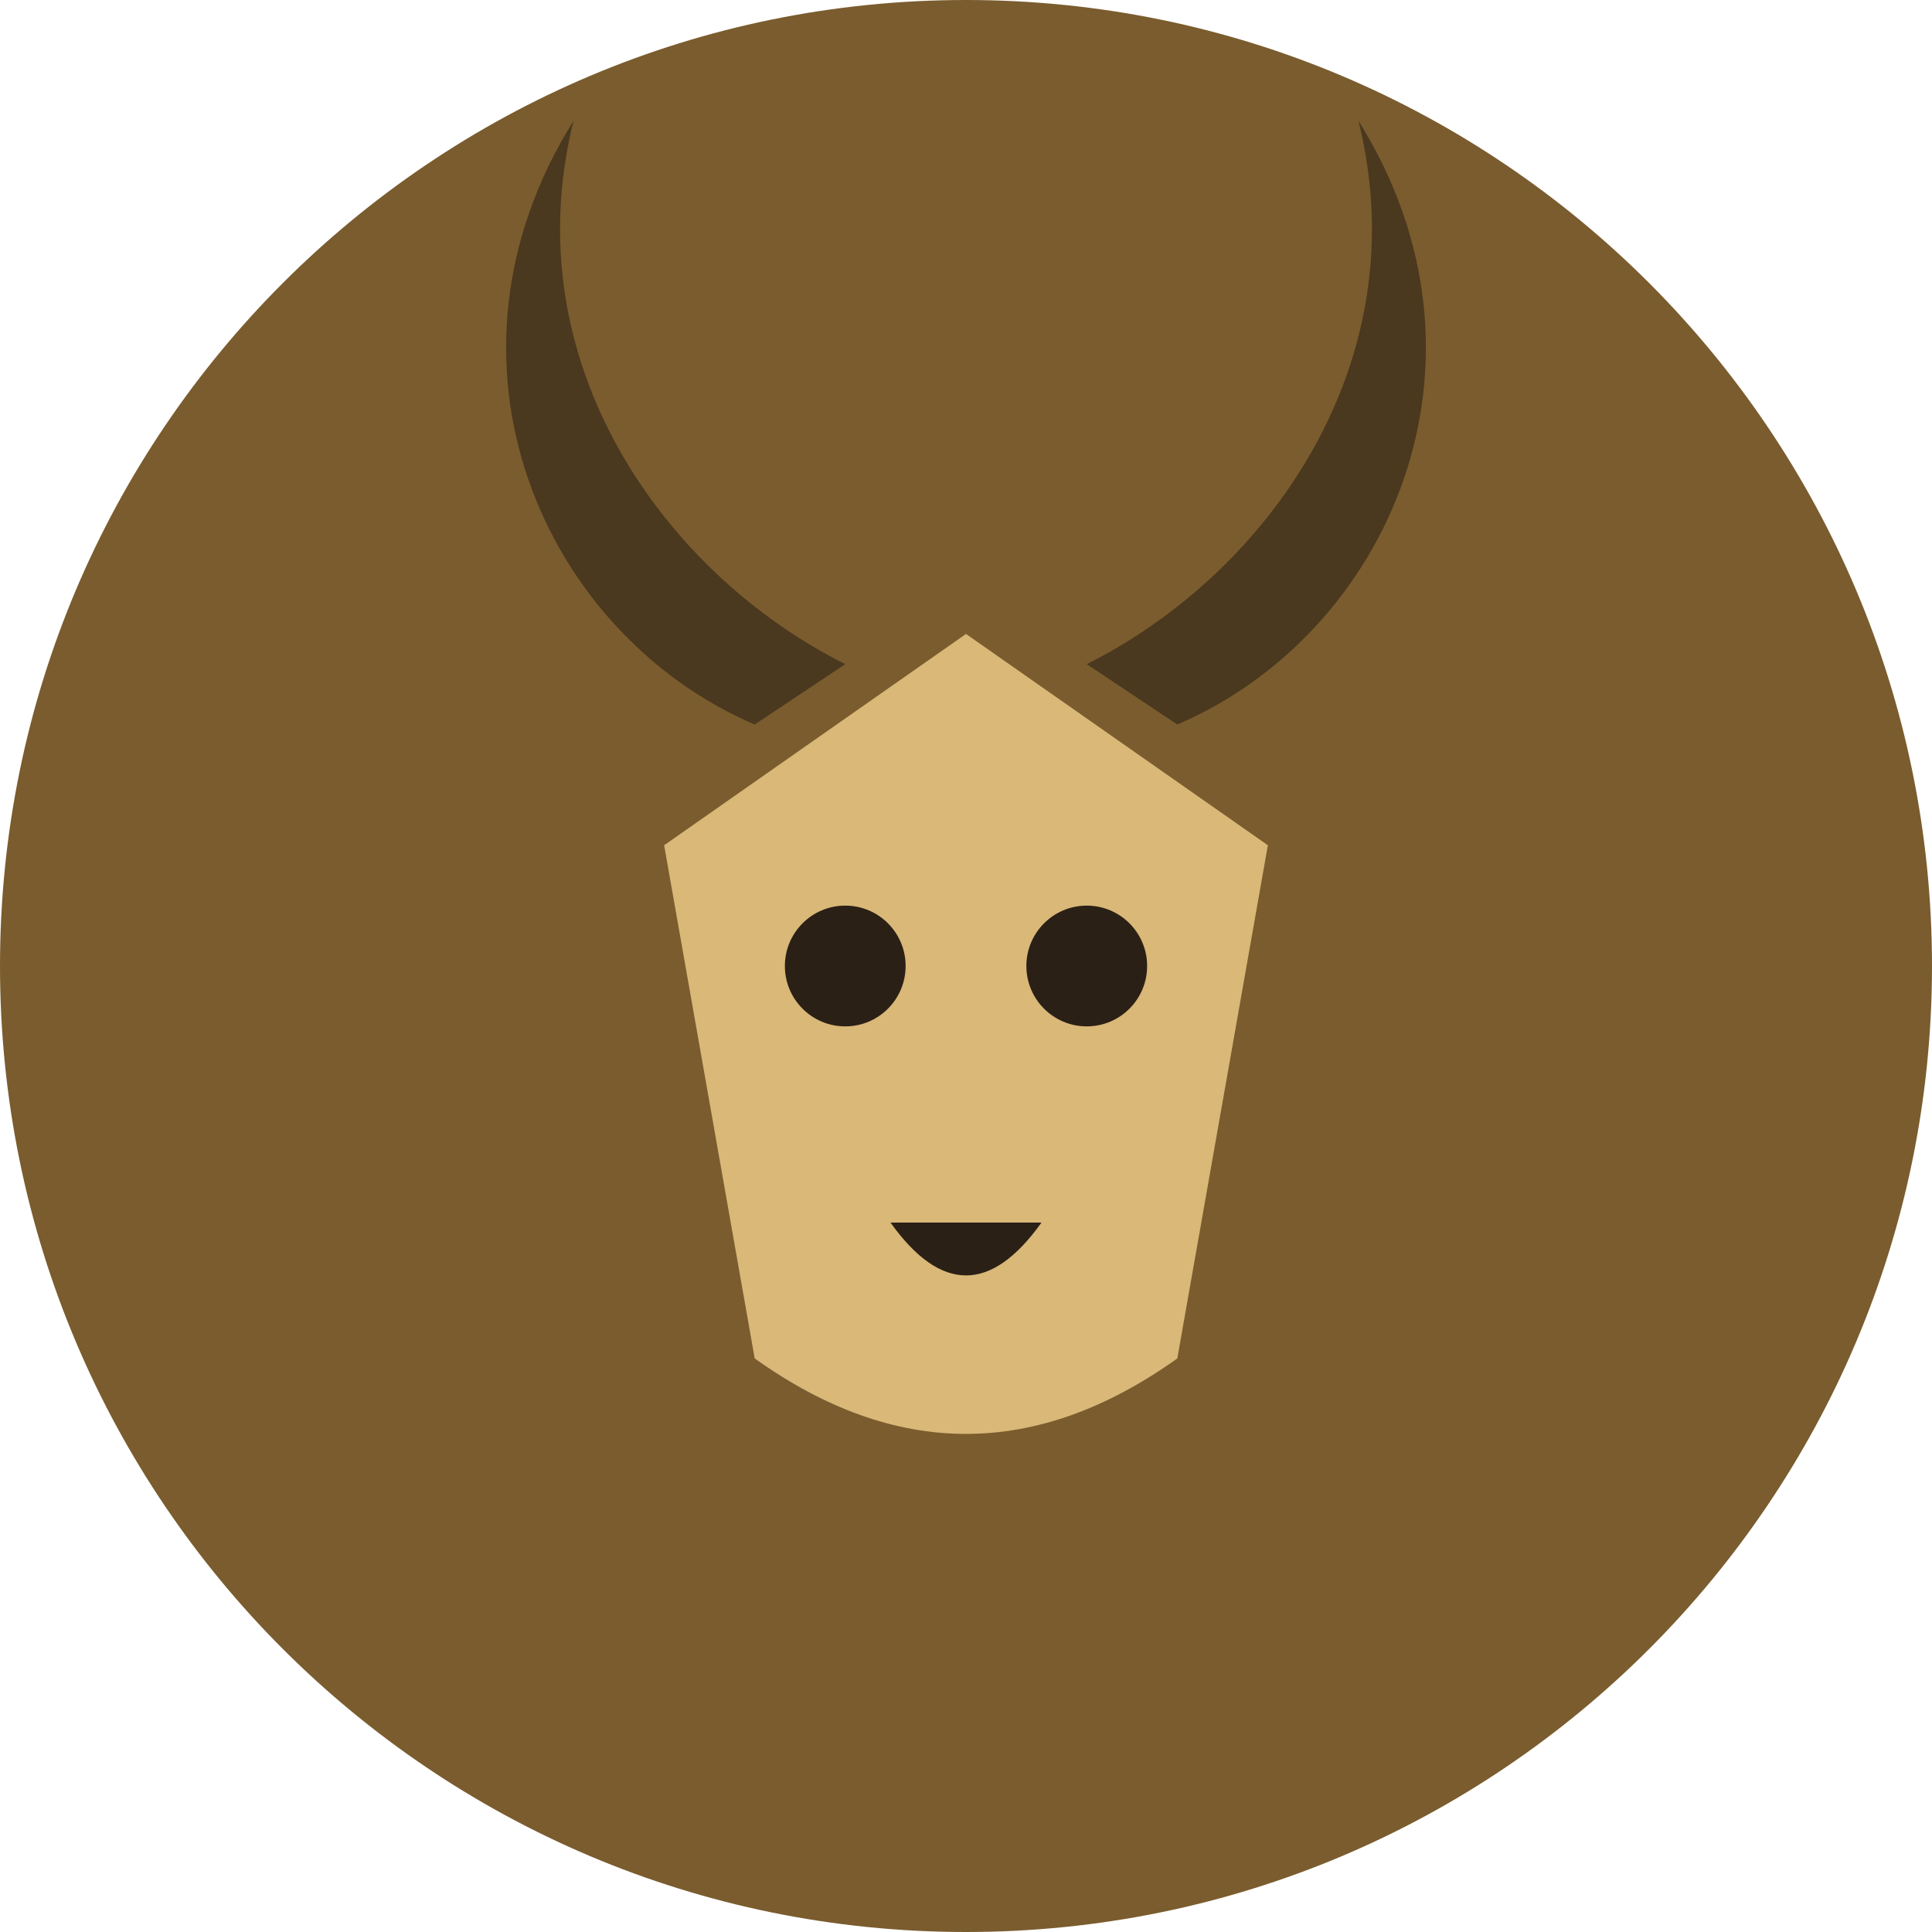
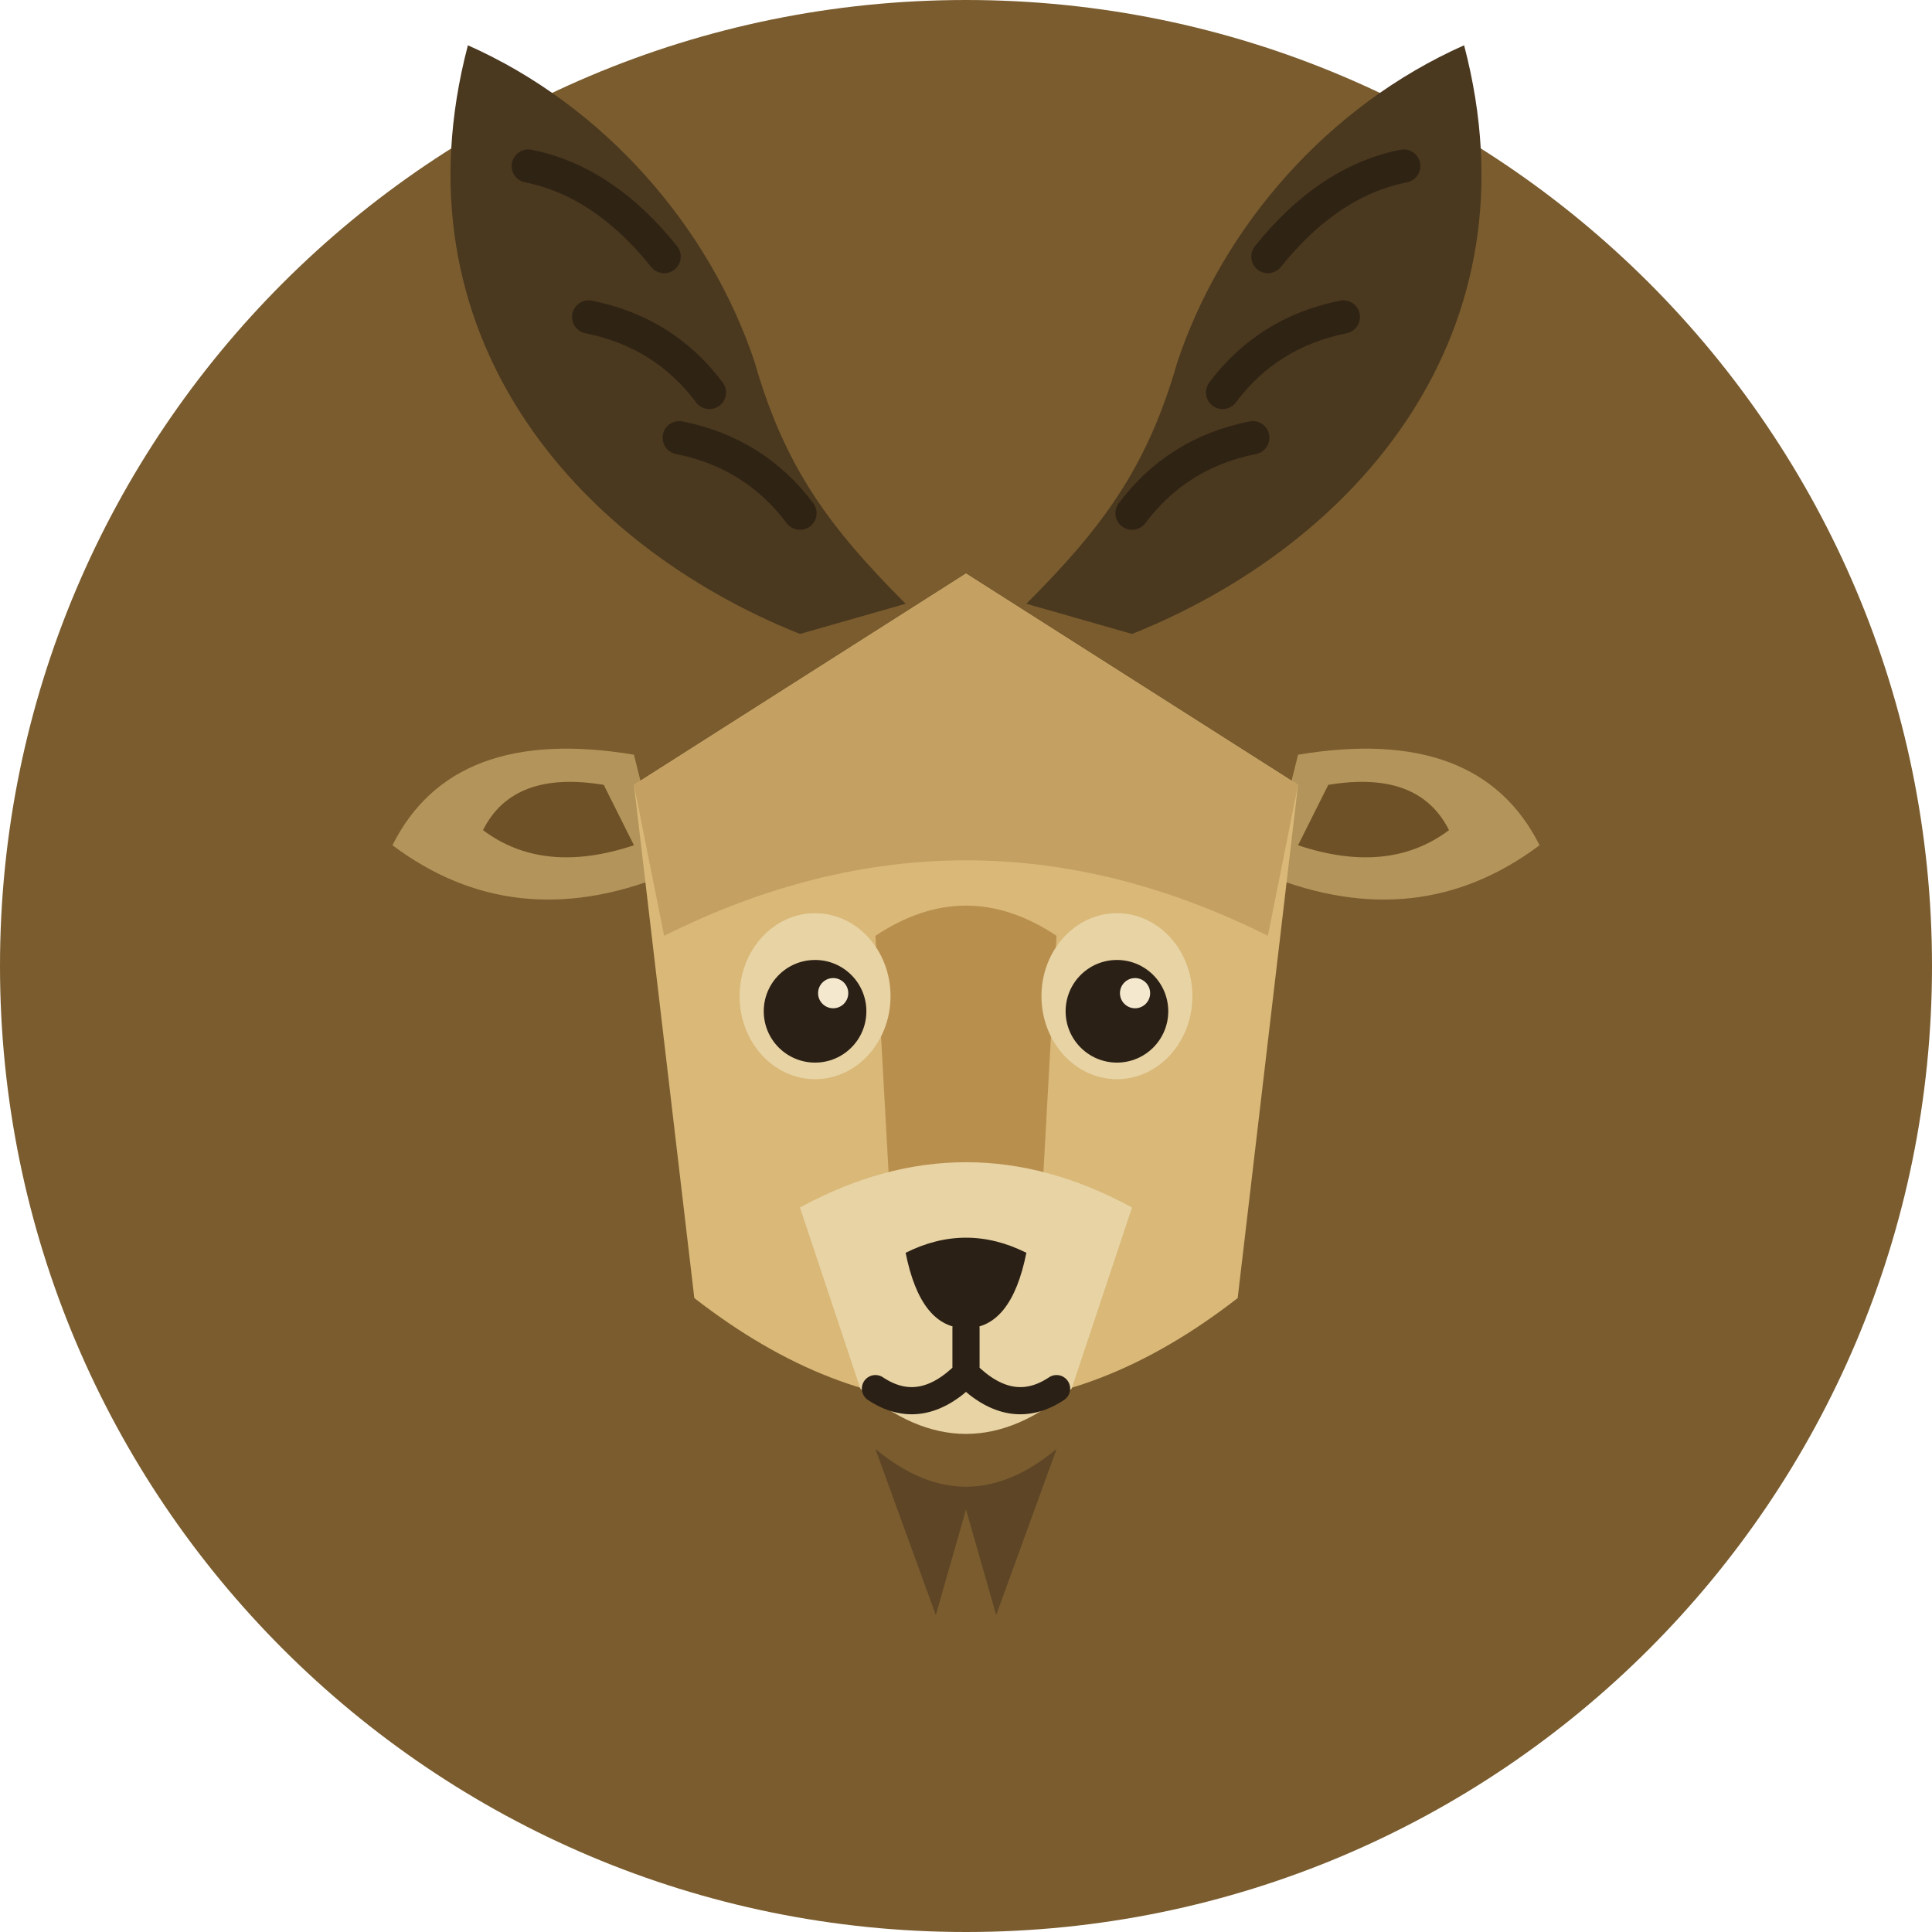
<svg xmlns="http://www.w3.org/2000/svg" viewBox="0 0 128 128">
  <circle cx="64" cy="64" r="64" fill="#7a5c2e" />
-   <path d="M50 48 C36 42 28 24 38 8 C34 24 44 38 56 44 Z" fill="#4a381f" />
-   <path d="M78 48 C92 42 100 24 90 8 C94 24 84 38 72 44 Z" fill="#4a381f" />
-   <path d="M64 42 L84 56 L78 90 Q64 100 50 90 L44 56 Z" fill="#d9b878" />
-   <circle cx="56" cy="64" r="4" fill="#2b2016" />
-   <circle cx="72" cy="64" r="4" fill="#2b2016" />
-   <path d="M59 81 Q64 88 69 81 Z" fill="#2b2016" />
+   <path d="M53 42 C38 36 26 22 31 3 C40 7 47 15 50 24 C52 31 55 35 60 40 Z" fill="#4a381f" />
+   <path d="M75 42 C90 36 102 22 97 3 C88 7 81 15 78 24 C76 31 73 35 68 40 Z" fill="#4a381f" />
+   <path d="M35 11 Q40 12 44 17 M39 21 Q44 22 47 26 M45 29 Q50 30 53 34" stroke="#2f2314" stroke-width="2.2" fill="none" stroke-linecap="round" />
+   <path d="M93 11 Q88 12 84 17 M89 21 Q84 22 81 26 M83 29 Q78 30 75 34" stroke="#2f2314" stroke-width="2.2" fill="none" stroke-linecap="round" />
+   <path d="M42 50 Q30 48 26 56 Q34 62 44 58 Z" fill="#b3945a" />
+   <path d="M40 52 Q34 51 32 55 Q36 58 42 56 Z" fill="#6e5127" />
+   <path d="M86 50 Q98 48 102 56 Q94 62 84 58 Z" fill="#b3945a" />
+   <path d="M88 52 Q94 51 96 55 Q92 58 86 56 Z" fill="#6e5127" />
+   <path d="M64 38 L86 52 L82 86 Q64 100 46 86 L42 52 Z" fill="#d9b878" />
+   <path d="M64 38 L86 52 L84 62 Q64 52 44 62 L42 52 Z" fill="#c4a163" />
+   <path d="M58 62 Q64 58 70 62 L69 80 Q64 84 59 80 Z" fill="#b98f4e" />
+   <path d="M53 80 Q64 74 75 80 L71 92 Q64 98 57 92 Z" fill="#e8d3a4" />
+   <path d="M60 83 Q64 81 68 83 Q67 88 64 88 Q61 88 60 83 Z" fill="#2b2016" />
+   <path d="M64 88 L64 91 M64 91 Q61 94 58 92 M64 91 Q67 94 70 92" stroke="#2b2016" stroke-width="1.8" fill="none" stroke-linecap="round" />
+   <path d="M58 96 L62 107 L64 100 L66 107 L70 96 Q64 101 58 96 Z" fill="#5d4526" />
+   <ellipse cx="54" cy="66" rx="5" ry="5.5" fill="#e8d3a4" />
+   <ellipse cx="74" cy="66" rx="5" ry="5.5" fill="#e8d3a4" />
+   <circle cx="54" cy="67" r="3.4" fill="#2b2016" />
+   <circle cx="74" cy="67" r="3.4" fill="#2b2016" />
+   <circle cx="55.2" cy="65.8" r="1" fill="#f4e9cf" />
+   <circle cx="75.2" cy="65.8" r="1" fill="#f4e9cf" />
</svg>
